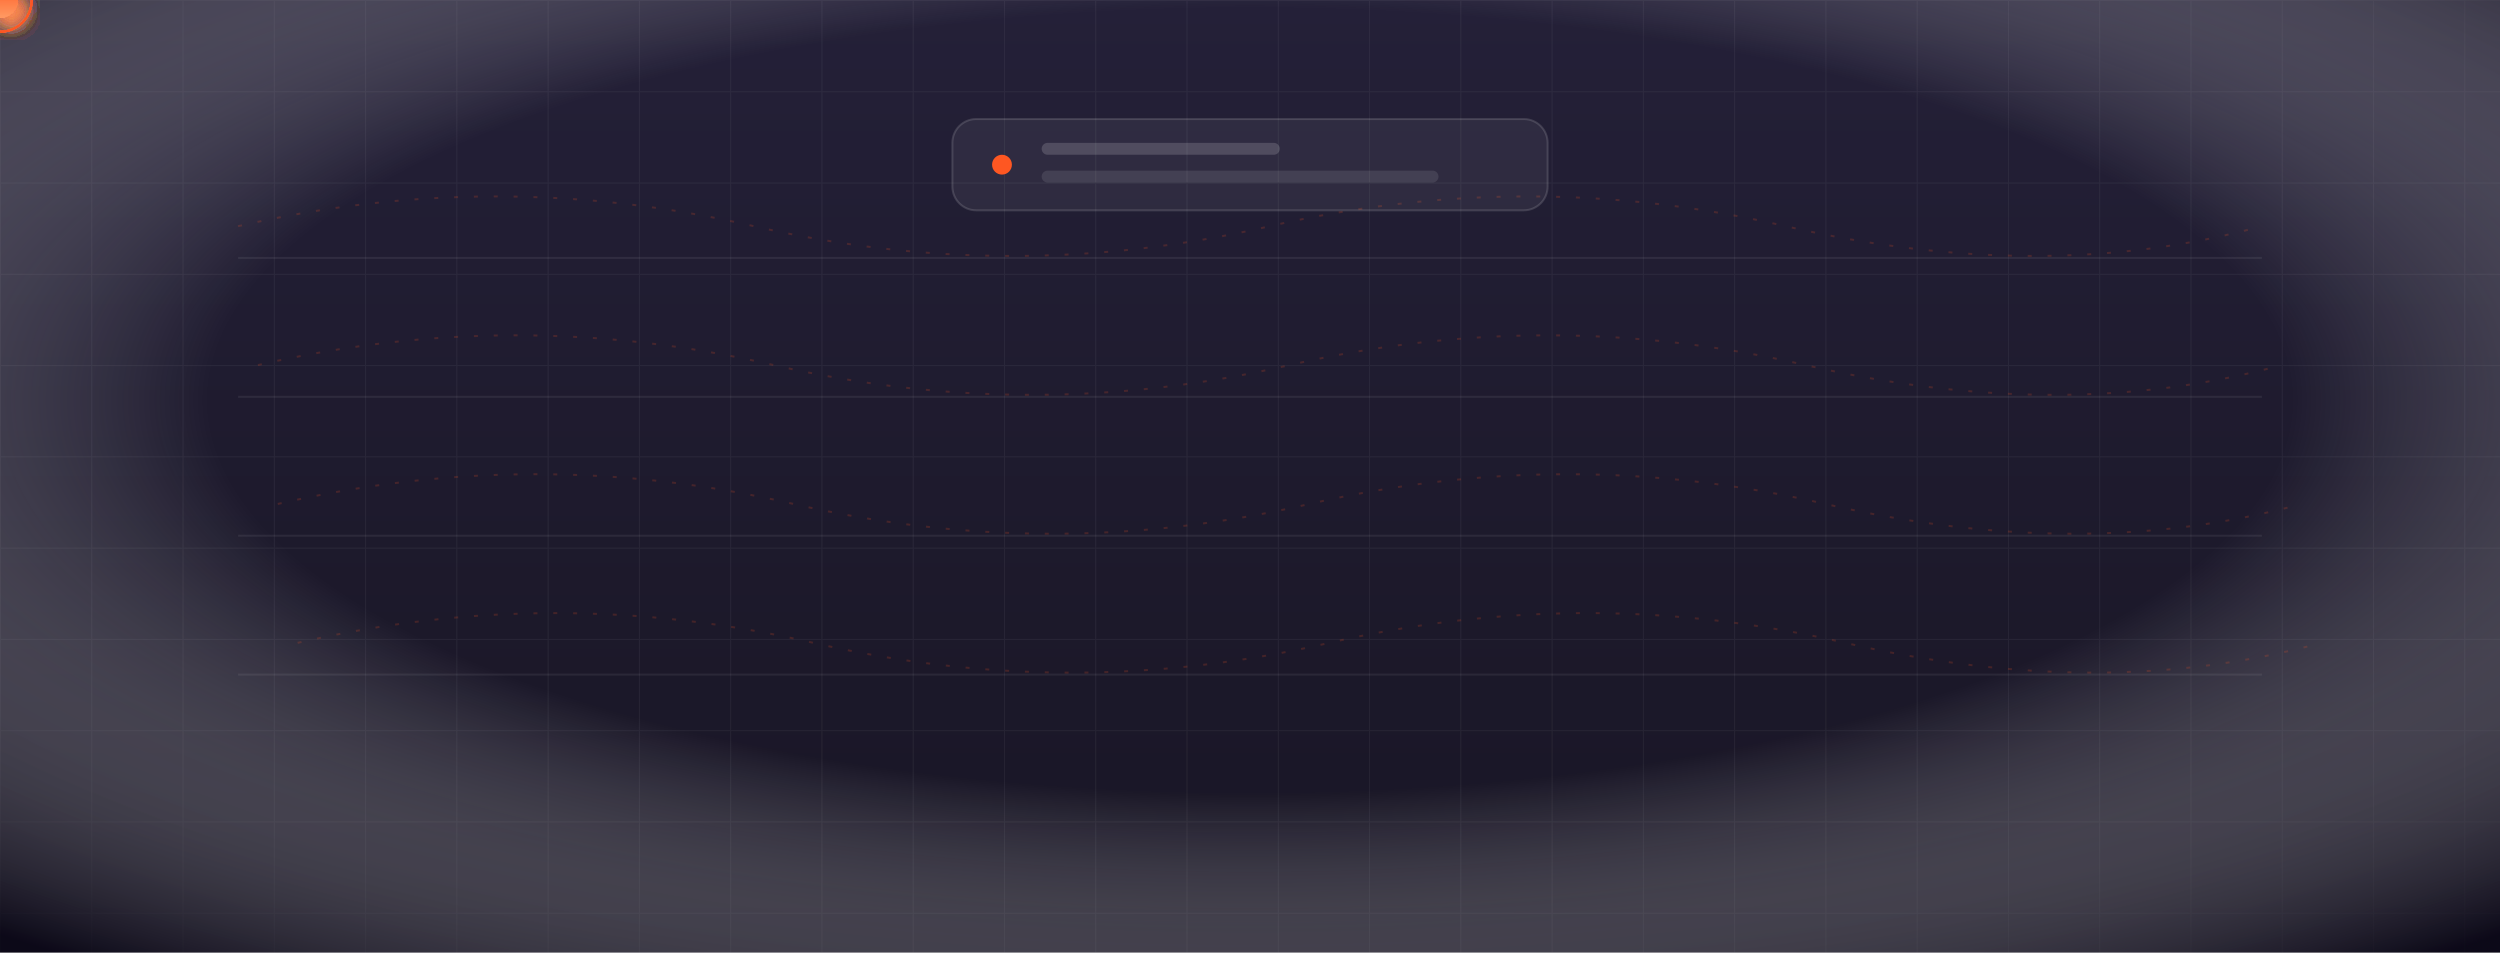
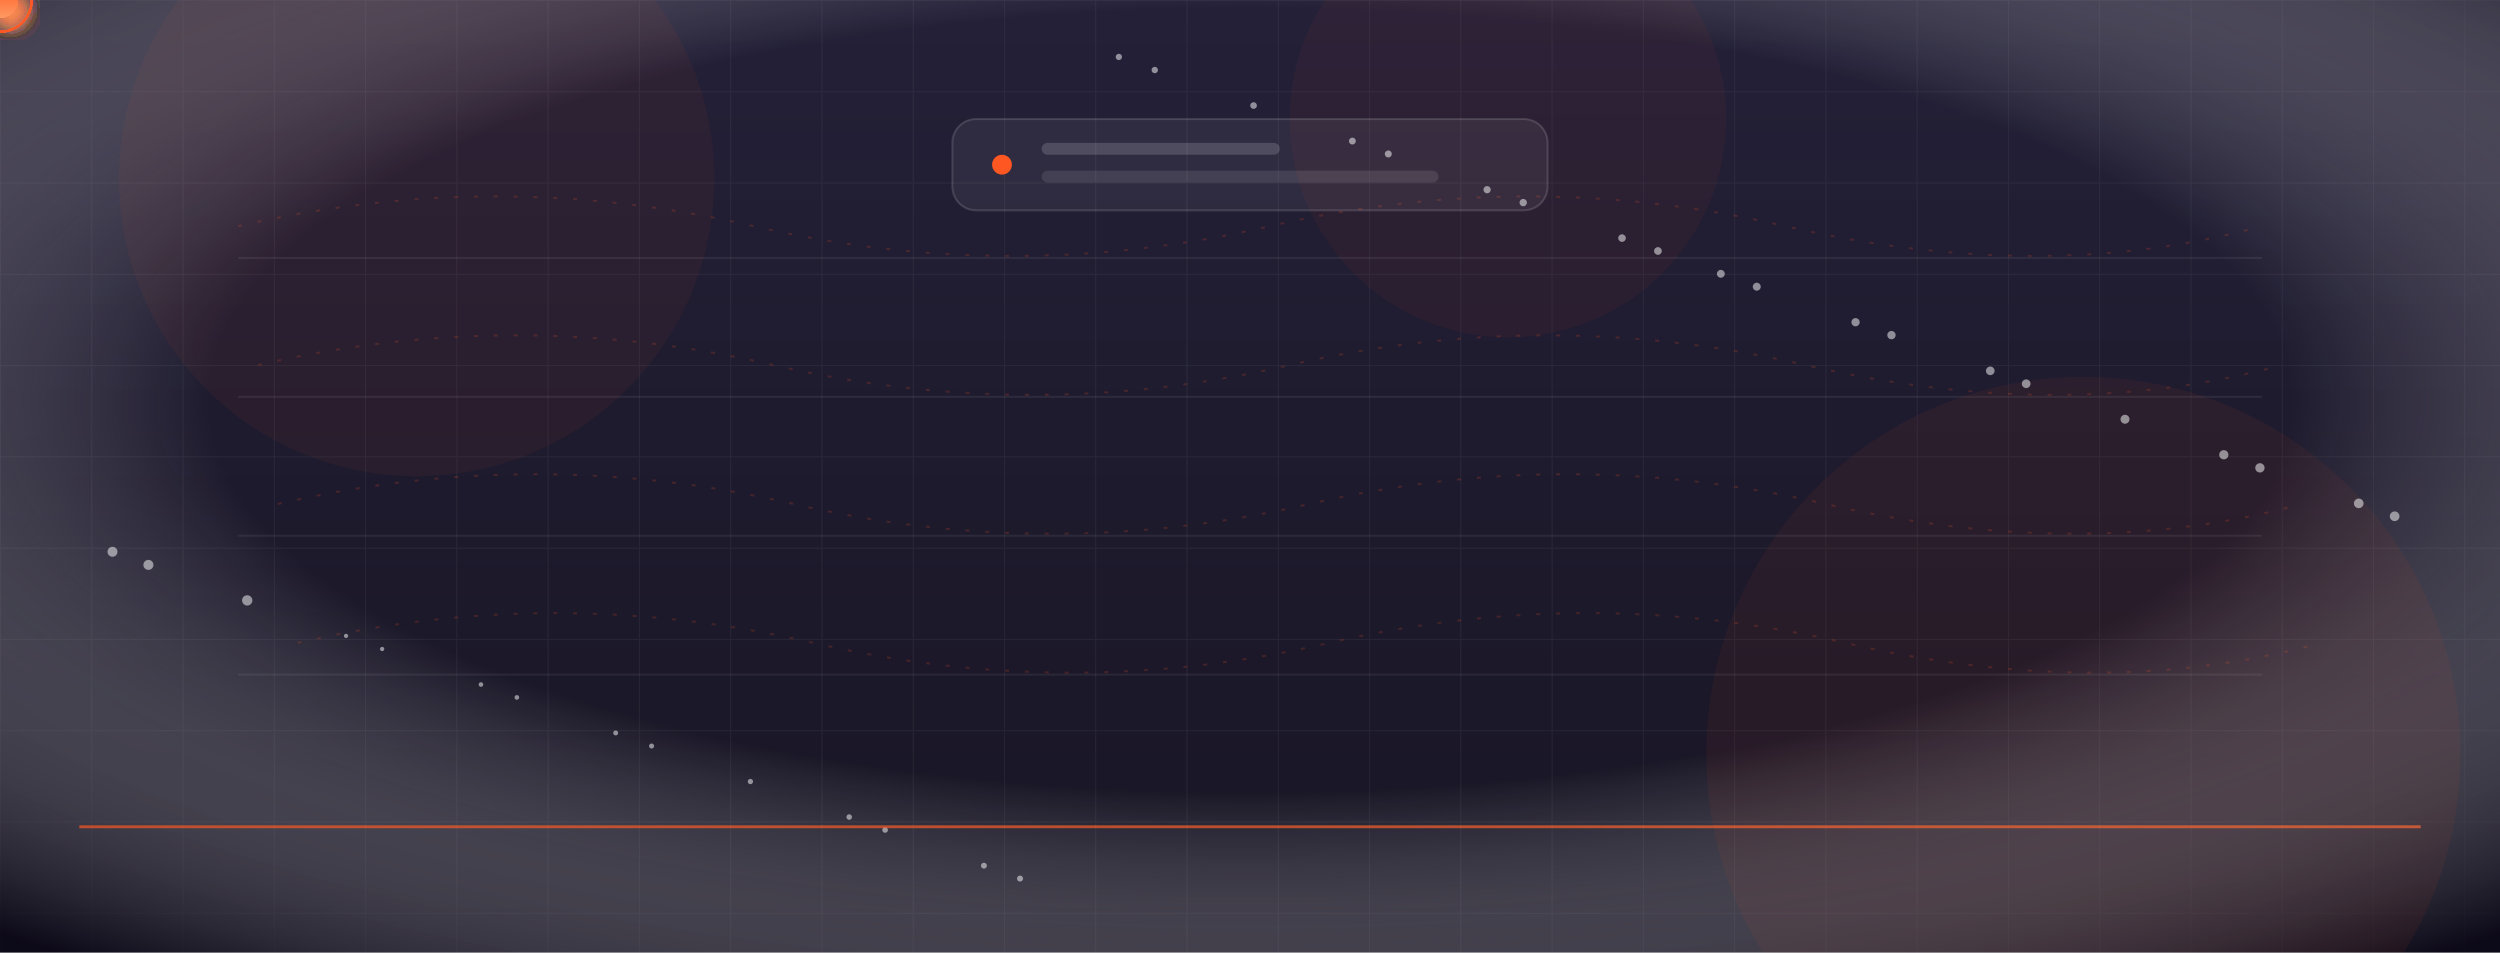
<svg xmlns="http://www.w3.org/2000/svg" viewBox="0 0 1260 480" preserveAspectRatio="xMidYMid slice" width="1260" height="480">
  <defs>
    <linearGradient id="bg" x1="0" y1="0" x2="0" y2="1">
      <stop offset="0" stop-color="#18142D" />
      <stop offset="1" stop-color="#0C0918" />
    </linearGradient>
    <linearGradient id="acc" x1="0" y1="0" x2="1" y2="0">
      <stop offset="0" stop-color="#FE5722" />
      <stop offset="1" stop-color="#FF9A62" />
    </linearGradient>
    <linearGradient id="accv" x1="0" y1="0" x2="0" y2="1">
      <stop offset="0" stop-color="#FE5722" />
      <stop offset="1" stop-color="#FF9A62" />
    </linearGradient>
    <radialGradient id="vig" cx="0.5" cy="0.42" r="0.75">
      <stop offset="0.55" stop-color="#FFFFFF" stop-opacity="0.05" />
      <stop offset="1" stop-color="#0C0918" stop-opacity="0.85" />
    </radialGradient>
    <filter id="glow" x="-60%" y="-60%" width="220%" height="220%">
      <feGaussianBlur stdDeviation="6" result="b" />
      <feMerge>
        <feMergeNode in="b" />
        <feMergeNode in="SourceGraphic" />
      </feMerge>
    </filter>
    <filter id="glow2" x="-80%" y="-80%" width="260%" height="260%">
      <feGaussianBlur stdDeviation="12" result="b" />
      <feMerge>
        <feMergeNode in="b" />
        <feMergeNode in="SourceGraphic" />
      </feMerge>
    </filter>
    <pattern id="grid" width="46" height="46" patternUnits="userSpaceOnUse">
      <path d="M46 0H0V46" fill="none" stroke="#FFFFFF" stroke-opacity="0.05" stroke-width="1" />
    </pattern>
  </defs>
  <rect width="1260" height="480" fill="url(#bg)" />
  <rect width="1260" height="480" fill="url(#grid)" />
  <rect width="1260" height="480" fill="url(#vig)" />
+   <circle cx="210" cy="90" r="150" fill="#FE5722" fill-opacity="0.05" />
+   <circle cx="1050" cy="380" r="190" fill="#FE5722" fill-opacity="0.055" />
+   <circle cx="760" cy="60" r="110" fill="#FE5722" fill-opacity="0.045" />
+   <g>
+     <circle cx="867.3" cy="138.0" r="1.99" fill="#FFFFFF" fill-opacity="0.5">
+       <animate attributeName="opacity" values="0.5;0.08;0.5" dur="3.5s" begin="3.1s" repeatCount="indefinite" />
+     </circle>
+     <circle cx="1120.8" cy="229.2" r="2.33" fill="#FFFFFF" fill-opacity="0.5">
+       <animate attributeName="opacity" values="0.5;0.08;0.5" dur="4.3s" begin="0.6s" repeatCount="indefinite" />
+     </circle>
+     <circle cx="174.4" cy="320.5" r="1.07" fill="#FFFFFF" fill-opacity="0.5">
+       <animate attributeName="opacity" values="0.5;0.08;0.5" dur="5.0s" begin="1.2s" repeatCount="indefinite" />
+     </circle>
+     <circle cx="428.0" cy="411.8" r="1.4" fill="#FFFFFF" fill-opacity="0.5">
+       <animate attributeName="opacity" values="0.5;0.08;0.5" dur="2.3s" begin="1.9s" repeatCount="indefinite" />
+     </circle>
+     <circle cx="681.6" cy="71.1" r="1.74" fill="#FFFFFF" fill-opacity="0.5">
+       <animate attributeName="opacity" values="0.5;0.08;0.5" dur="3.0s" begin="2.6s" repeatCount="indefinite" />
+     </circle>
+     <circle cx="935.2" cy="162.4" r="2.08" fill="#FFFFFF" fill-opacity="0.5">
+       <animate attributeName="opacity" values="0.5;0.08;0.5" dur="3.7s" begin="0.1s" repeatCount="indefinite" />
+     </circle>
+     <circle cx="1188.8" cy="253.7" r="2.42" fill="#FFFFFF" fill-opacity="0.5">
+       <animate attributeName="opacity" values="0.5;0.08;0.5" dur="4.5s" begin="0.7s" repeatCount="indefinite" />
+     </circle>
+     <circle cx="242.4" cy="345.0" r="1.16" fill="#FFFFFF" fill-opacity="0.5">
+       <animate attributeName="opacity" values="0.5;0.08;0.5" dur="5.2s" begin="1.4s" repeatCount="indefinite" />
+     </circle>
+     <circle cx="495.9" cy="436.3" r="1.49" fill="#FFFFFF" fill-opacity="0.5">
+       <animate attributeName="opacity" values="0.5;0.08;0.5" dur="2.5s" begin="2.1s" repeatCount="indefinite" />
+     </circle>
+     <circle cx="749.5" cy="95.6" r="1.83" fill="#FFFFFF" fill-opacity="0.5">
+       <animate attributeName="opacity" values="0.5;0.08;0.5" dur="3.2s" begin="2.8s" repeatCount="indefinite" />
+     </circle>
+     <circle cx="1003.1" cy="186.9" r="2.17" fill="#FFFFFF" fill-opacity="0.5">
+       <animate attributeName="opacity" values="0.5;0.08;0.5" dur="3.9s" begin="0.2s" repeatCount="indefinite" />
+     </circle>
+     <circle cx="56.7" cy="278.1" r="2.51" fill="#FFFFFF" fill-opacity="0.5">
+       <animate attributeName="opacity" values="0.5;0.08;0.5" dur="4.6s" begin="0.9s" repeatCount="indefinite" />
+     </circle>
+     <circle cx="310.3" cy="369.4" r="1.25" fill="#FFFFFF" fill-opacity="0.5">
+       <animate attributeName="opacity" values="0.5;0.08;0.5" dur="5.4s" begin="1.6s" repeatCount="indefinite" />
+     </circle>
+     <circle cx="563.9" cy="28.7" r="1.59" fill="#FFFFFF" fill-opacity="0.5">
+       <animate attributeName="opacity" values="0.5;0.08;0.5" dur="2.7s" begin="2.3s" repeatCount="indefinite" />
+     </circle>
+     <circle cx="817.5" cy="120.0" r="1.92" fill="#FFFFFF" fill-opacity="0.5">
+       <animate attributeName="opacity" values="0.5;0.08;0.5" dur="3.4s" begin="2.9s" repeatCount="indefinite" />
+     </circle>
+     <circle cx="1071.0" cy="211.3" r="2.26" fill="#FFFFFF" fill-opacity="0.5">
+       <animate attributeName="opacity" values="0.5;0.08;0.5" dur="4.1s" begin="0.4s" repeatCount="indefinite" />
+     </circle>
+     <circle cx="124.6" cy="302.6" r="2.6" fill="#FFFFFF" fill-opacity="0.5">
+       <animate attributeName="opacity" values="0.5;0.08;0.5" dur="4.8s" begin="1.1s" repeatCount="indefinite" />
+     </circle>
+     <circle cx="378.2" cy="393.9" r="1.34" fill="#FFFFFF" fill-opacity="0.5">
+       <animate attributeName="opacity" values="0.5;0.08;0.5" dur="5.6s" begin="1.8s" repeatCount="indefinite" />
+     </circle>
+     <circle cx="631.8" cy="53.2" r="1.68" fill="#FFFFFF" fill-opacity="0.5">
+       <animate attributeName="opacity" values="0.5;0.08;0.5" dur="2.9s" begin="2.5s" repeatCount="indefinite" />
+     </circle>
+     <circle cx="885.4" cy="144.5" r="2.01" fill="#FFFFFF" fill-opacity="0.5">
+       <animate attributeName="opacity" values="0.5;0.08;0.5" dur="3.6s" begin="3.1s" repeatCount="indefinite" />
+     </circle>
+     <circle cx="1139.0" cy="235.8" r="2.35" fill="#FFFFFF" fill-opacity="0.5">
+       <animate attributeName="opacity" values="0.5;0.08;0.5" dur="4.3s" begin="0.6s" repeatCount="indefinite" />
+     </circle>
+     <circle cx="192.6" cy="327.1" r="1.09" fill="#FFFFFF" fill-opacity="0.5">
+       <animate attributeName="opacity" values="0.5;0.08;0.5" dur="5.0s" begin="1.3s" repeatCount="indefinite" />
+     </circle>
+     <circle cx="446.1" cy="418.3" r="1.43" fill="#FFFFFF" fill-opacity="0.5">
+       <animate attributeName="opacity" values="0.5;0.08;0.5" dur="2.4s" begin="2.0s" repeatCount="indefinite" />
+     </circle>
+     <circle cx="699.7" cy="77.6" r="1.77" fill="#FFFFFF" fill-opacity="0.5">
+       <animate attributeName="opacity" values="0.5;0.08;0.5" dur="3.1s" begin="2.6s" repeatCount="indefinite" />
+     </circle>
+     <circle cx="953.3" cy="168.9" r="2.1" fill="#FFFFFF" fill-opacity="0.5">
+       <animate attributeName="opacity" values="0.5;0.08;0.5" dur="3.8s" begin="0.1s" repeatCount="indefinite" />
+     </circle>
+     <circle cx="1206.9" cy="260.2" r="2.44" fill="#FFFFFF" fill-opacity="0.5">
+       <animate attributeName="opacity" values="0.5;0.08;0.5" dur="4.5s" begin="0.8s" repeatCount="indefinite" />
+     </circle>
+     <circle cx="260.5" cy="351.5" r="1.18" fill="#FFFFFF" fill-opacity="0.5">
+       <animate attributeName="opacity" values="0.5;0.08;0.5" dur="5.2s" begin="1.5s" repeatCount="indefinite" />
+     </circle>
+     <circle cx="514.1" cy="442.8" r="1.52" fill="#FFFFFF" fill-opacity="0.5">
+       <animate attributeName="opacity" values="0.5;0.08;0.5" dur="2.5s" begin="2.1s" repeatCount="indefinite" />
+     </circle>
+     <circle cx="767.7" cy="102.1" r="1.86" fill="#FFFFFF" fill-opacity="0.5">
+       <animate attributeName="opacity" values="0.5;0.08;0.5" dur="3.3s" begin="2.8s" repeatCount="indefinite" />
+     </circle>
+     <circle cx="1021.2" cy="193.4" r="2.19" fill="#FFFFFF" fill-opacity="0.5">
+       <animate attributeName="opacity" values="0.5;0.08;0.5" dur="4.0s" begin="0.3s" repeatCount="indefinite" />
+     </circle>
+     <circle cx="74.8" cy="284.7" r="2.53" fill="#FFFFFF" fill-opacity="0.5">
+       <animate attributeName="opacity" values="0.5;0.08;0.5" dur="4.7s" begin="1.0s" repeatCount="indefinite" />
+     </circle>
+     <circle cx="328.4" cy="376.0" r="1.27" fill="#FFFFFF" fill-opacity="0.5">
+       <animate attributeName="opacity" values="0.5;0.08;0.5" dur="5.4s" begin="1.6s" repeatCount="indefinite" />
+     </circle>
+     <circle cx="582.0" cy="35.3" r="1.61" fill="#FFFFFF" fill-opacity="0.5">
+       <animate attributeName="opacity" values="0.5;0.08;0.5" dur="2.7s" begin="2.3s" repeatCount="indefinite" />
+     </circle>
+     <circle cx="835.6" cy="126.5" r="1.95" fill="#FFFFFF" fill-opacity="0.5">
+       <animate attributeName="opacity" values="0.5;0.08;0.5" dur="3.5s" begin="3.0s" repeatCount="indefinite" />
+     </circle>
+   </g>
+   <rect x="40" y="416" width="1180" height="1.4" fill="url(#acc)" opacity="0.35" />
+   <rect x="40" y="416" width="1180" height="1.4" fill="#FE5722" opacity="0.5">
+     <animate attributeName="width" values="0;1180;0" dur="9s" repeatCount="indefinite" />
+   </rect>
+   <rect x="-140" y="0" width="140" height="480" fill="url(#acc)" opacity="0.05">
+     <animate attributeName="x" values="-140;1280" dur="11s" repeatCount="indefinite" />
+   </rect>
  <line x1="120" y1="130" x2="1140" y2="130" stroke="#FFFFFF" stroke-opacity="0.07" />
  <g>
    <circle cx="0" cy="0" r="9" fill="url(#accv)" opacity="0.95" filter="url(#glow)" />
    <circle cx="0" cy="0" r="16" fill="none" stroke="#FE5722" stroke-opacity="0.4" />
    <animateTransform attributeName="transform" type="translate" from="140 130" to="360 130" dur="6.5s" begin="0.0s" repeatCount="indefinite" />
  </g>
  <g>
    <circle cx="0" cy="0" r="9" fill="url(#accv)" opacity="0.95" filter="url(#glow)" />
    <circle cx="0" cy="0" r="16" fill="none" stroke="#FE5722" stroke-opacity="0.4" />
    <animateTransform attributeName="transform" type="translate" from="400 130" to="620 130" dur="6.5s" begin="0.9s" repeatCount="indefinite" />
  </g>
  <g>
    <circle cx="0" cy="0" r="9" fill="url(#accv)" opacity="0.95" filter="url(#glow)" />
    <circle cx="0" cy="0" r="16" fill="none" stroke="#FE5722" stroke-opacity="0.4" />
    <animateTransform attributeName="transform" type="translate" from="660 130" to="880 130" dur="6.5s" begin="1.8s" repeatCount="indefinite" />
  </g>
  <g>
    <circle cx="0" cy="0" r="9" fill="url(#accv)" opacity="0.95" filter="url(#glow)" />
    <circle cx="0" cy="0" r="16" fill="none" stroke="#FE5722" stroke-opacity="0.4" />
    <animateTransform attributeName="transform" type="translate" from="920 130" to="1140 130" dur="6.5s" begin="2.7s" repeatCount="indefinite" />
  </g>
  <path d="M120 114 q 130 -30 260 0 t 260 0 t 260 0 t 240 0" fill="none" stroke="#FE5722" stroke-opacity="0.18" stroke-dasharray="2 8" />
  <line x1="120" y1="200" x2="1140" y2="200" stroke="#FFFFFF" stroke-opacity="0.07" />
  <g>
    <circle cx="0" cy="0" r="9" fill="url(#accv)" opacity="0.95" filter="url(#glow)" />
    <circle cx="0" cy="0" r="16" fill="none" stroke="#FE5722" stroke-opacity="0.4" />
    <animateTransform attributeName="transform" type="translate" from="140 200" to="360 200" dur="6.5s" begin="0.7s" repeatCount="indefinite" />
  </g>
  <g>
    <circle cx="0" cy="0" r="9" fill="url(#accv)" opacity="0.95" filter="url(#glow)" />
    <circle cx="0" cy="0" r="16" fill="none" stroke="#FE5722" stroke-opacity="0.4" />
    <animateTransform attributeName="transform" type="translate" from="400 200" to="620 200" dur="6.5s" begin="1.6s" repeatCount="indefinite" />
  </g>
  <g>
    <circle cx="0" cy="0" r="9" fill="url(#accv)" opacity="0.95" filter="url(#glow)" />
    <circle cx="0" cy="0" r="16" fill="none" stroke="#FE5722" stroke-opacity="0.4" />
    <animateTransform attributeName="transform" type="translate" from="660 200" to="880 200" dur="6.5s" begin="2.5s" repeatCount="indefinite" />
  </g>
  <g>
    <circle cx="0" cy="0" r="9" fill="url(#accv)" opacity="0.95" filter="url(#glow)" />
    <circle cx="0" cy="0" r="16" fill="none" stroke="#FE5722" stroke-opacity="0.4" />
    <animateTransform attributeName="transform" type="translate" from="920 200" to="1140 200" dur="6.5s" begin="3.4s" repeatCount="indefinite" />
  </g>
  <path d="M130 184 q 130 -30 260 0 t 260 0 t 260 0 t 240 0" fill="none" stroke="#FE5722" stroke-opacity="0.18" stroke-dasharray="2 8" />
  <line x1="120" y1="270" x2="1140" y2="270" stroke="#FFFFFF" stroke-opacity="0.07" />
  <g>
    <circle cx="0" cy="0" r="9" fill="url(#accv)" opacity="0.95" filter="url(#glow)" />
    <circle cx="0" cy="0" r="16" fill="none" stroke="#FE5722" stroke-opacity="0.4" />
    <animateTransform attributeName="transform" type="translate" from="140 270" to="360 270" dur="6.5s" begin="1.4s" repeatCount="indefinite" />
  </g>
  <g>
    <circle cx="0" cy="0" r="9" fill="url(#accv)" opacity="0.95" filter="url(#glow)" />
    <circle cx="0" cy="0" r="16" fill="none" stroke="#FE5722" stroke-opacity="0.4" />
    <animateTransform attributeName="transform" type="translate" from="400 270" to="620 270" dur="6.5s" begin="2.3s" repeatCount="indefinite" />
  </g>
  <g>
    <circle cx="0" cy="0" r="9" fill="url(#accv)" opacity="0.95" filter="url(#glow)" />
    <circle cx="0" cy="0" r="16" fill="none" stroke="#FE5722" stroke-opacity="0.4" />
    <animateTransform attributeName="transform" type="translate" from="660 270" to="880 270" dur="6.5s" begin="3.2s" repeatCount="indefinite" />
  </g>
  <g>
    <circle cx="0" cy="0" r="9" fill="url(#accv)" opacity="0.95" filter="url(#glow)" />
    <circle cx="0" cy="0" r="16" fill="none" stroke="#FE5722" stroke-opacity="0.4" />
    <animateTransform attributeName="transform" type="translate" from="920 270" to="1140 270" dur="6.5s" begin="4.1s" repeatCount="indefinite" />
  </g>
  <path d="M140 254 q 130 -30 260 0 t 260 0 t 260 0 t 240 0" fill="none" stroke="#FE5722" stroke-opacity="0.18" stroke-dasharray="2 8" />
  <line x1="120" y1="340" x2="1140" y2="340" stroke="#FFFFFF" stroke-opacity="0.07" />
  <g>
    <circle cx="0" cy="0" r="9" fill="url(#accv)" opacity="0.95" filter="url(#glow)" />
    <circle cx="0" cy="0" r="16" fill="none" stroke="#FE5722" stroke-opacity="0.4" />
    <animateTransform attributeName="transform" type="translate" from="140 340" to="360 340" dur="6.5s" begin="2.1s" repeatCount="indefinite" />
  </g>
  <g>
    <circle cx="0" cy="0" r="9" fill="url(#accv)" opacity="0.95" filter="url(#glow)" />
    <circle cx="0" cy="0" r="16" fill="none" stroke="#FE5722" stroke-opacity="0.4" />
    <animateTransform attributeName="transform" type="translate" from="400 340" to="620 340" dur="6.5s" begin="3.0s" repeatCount="indefinite" />
  </g>
  <g>
    <circle cx="0" cy="0" r="9" fill="url(#accv)" opacity="0.95" filter="url(#glow)" />
    <circle cx="0" cy="0" r="16" fill="none" stroke="#FE5722" stroke-opacity="0.4" />
    <animateTransform attributeName="transform" type="translate" from="660 340" to="880 340" dur="6.5s" begin="3.9s" repeatCount="indefinite" />
  </g>
  <g>
    <circle cx="0" cy="0" r="9" fill="url(#accv)" opacity="0.95" filter="url(#glow)" />
    <circle cx="0" cy="0" r="16" fill="none" stroke="#FE5722" stroke-opacity="0.4" />
    <animateTransform attributeName="transform" type="translate" from="920 340" to="1140 340" dur="6.5s" begin="4.8s" repeatCount="indefinite" />
  </g>
  <path d="M150 324 q 130 -30 260 0 t 260 0 t 260 0 t 240 0" fill="none" stroke="#FE5722" stroke-opacity="0.18" stroke-dasharray="2 8" />
  <rect x="480" y="60" width="300" height="46" rx="12" fill="#FFFFFF" fill-opacity="0.06" stroke="#FFFFFF" stroke-opacity="0.14" stroke-width="1" />
  <circle cx="505" cy="83" r="5" fill="#FE5722">
    <animate attributeName="opacity" values="1;0.3;1" dur="1.6s" repeatCount="indefinite" />
  </circle>
  <rect x="525" y="72" width="120" height="6" rx="3" fill="#FFFFFF" opacity="0.16" />
  <rect x="525" y="86" width="200" height="6" rx="3" fill="#FFFFFF" opacity="0.1" />
</svg>
